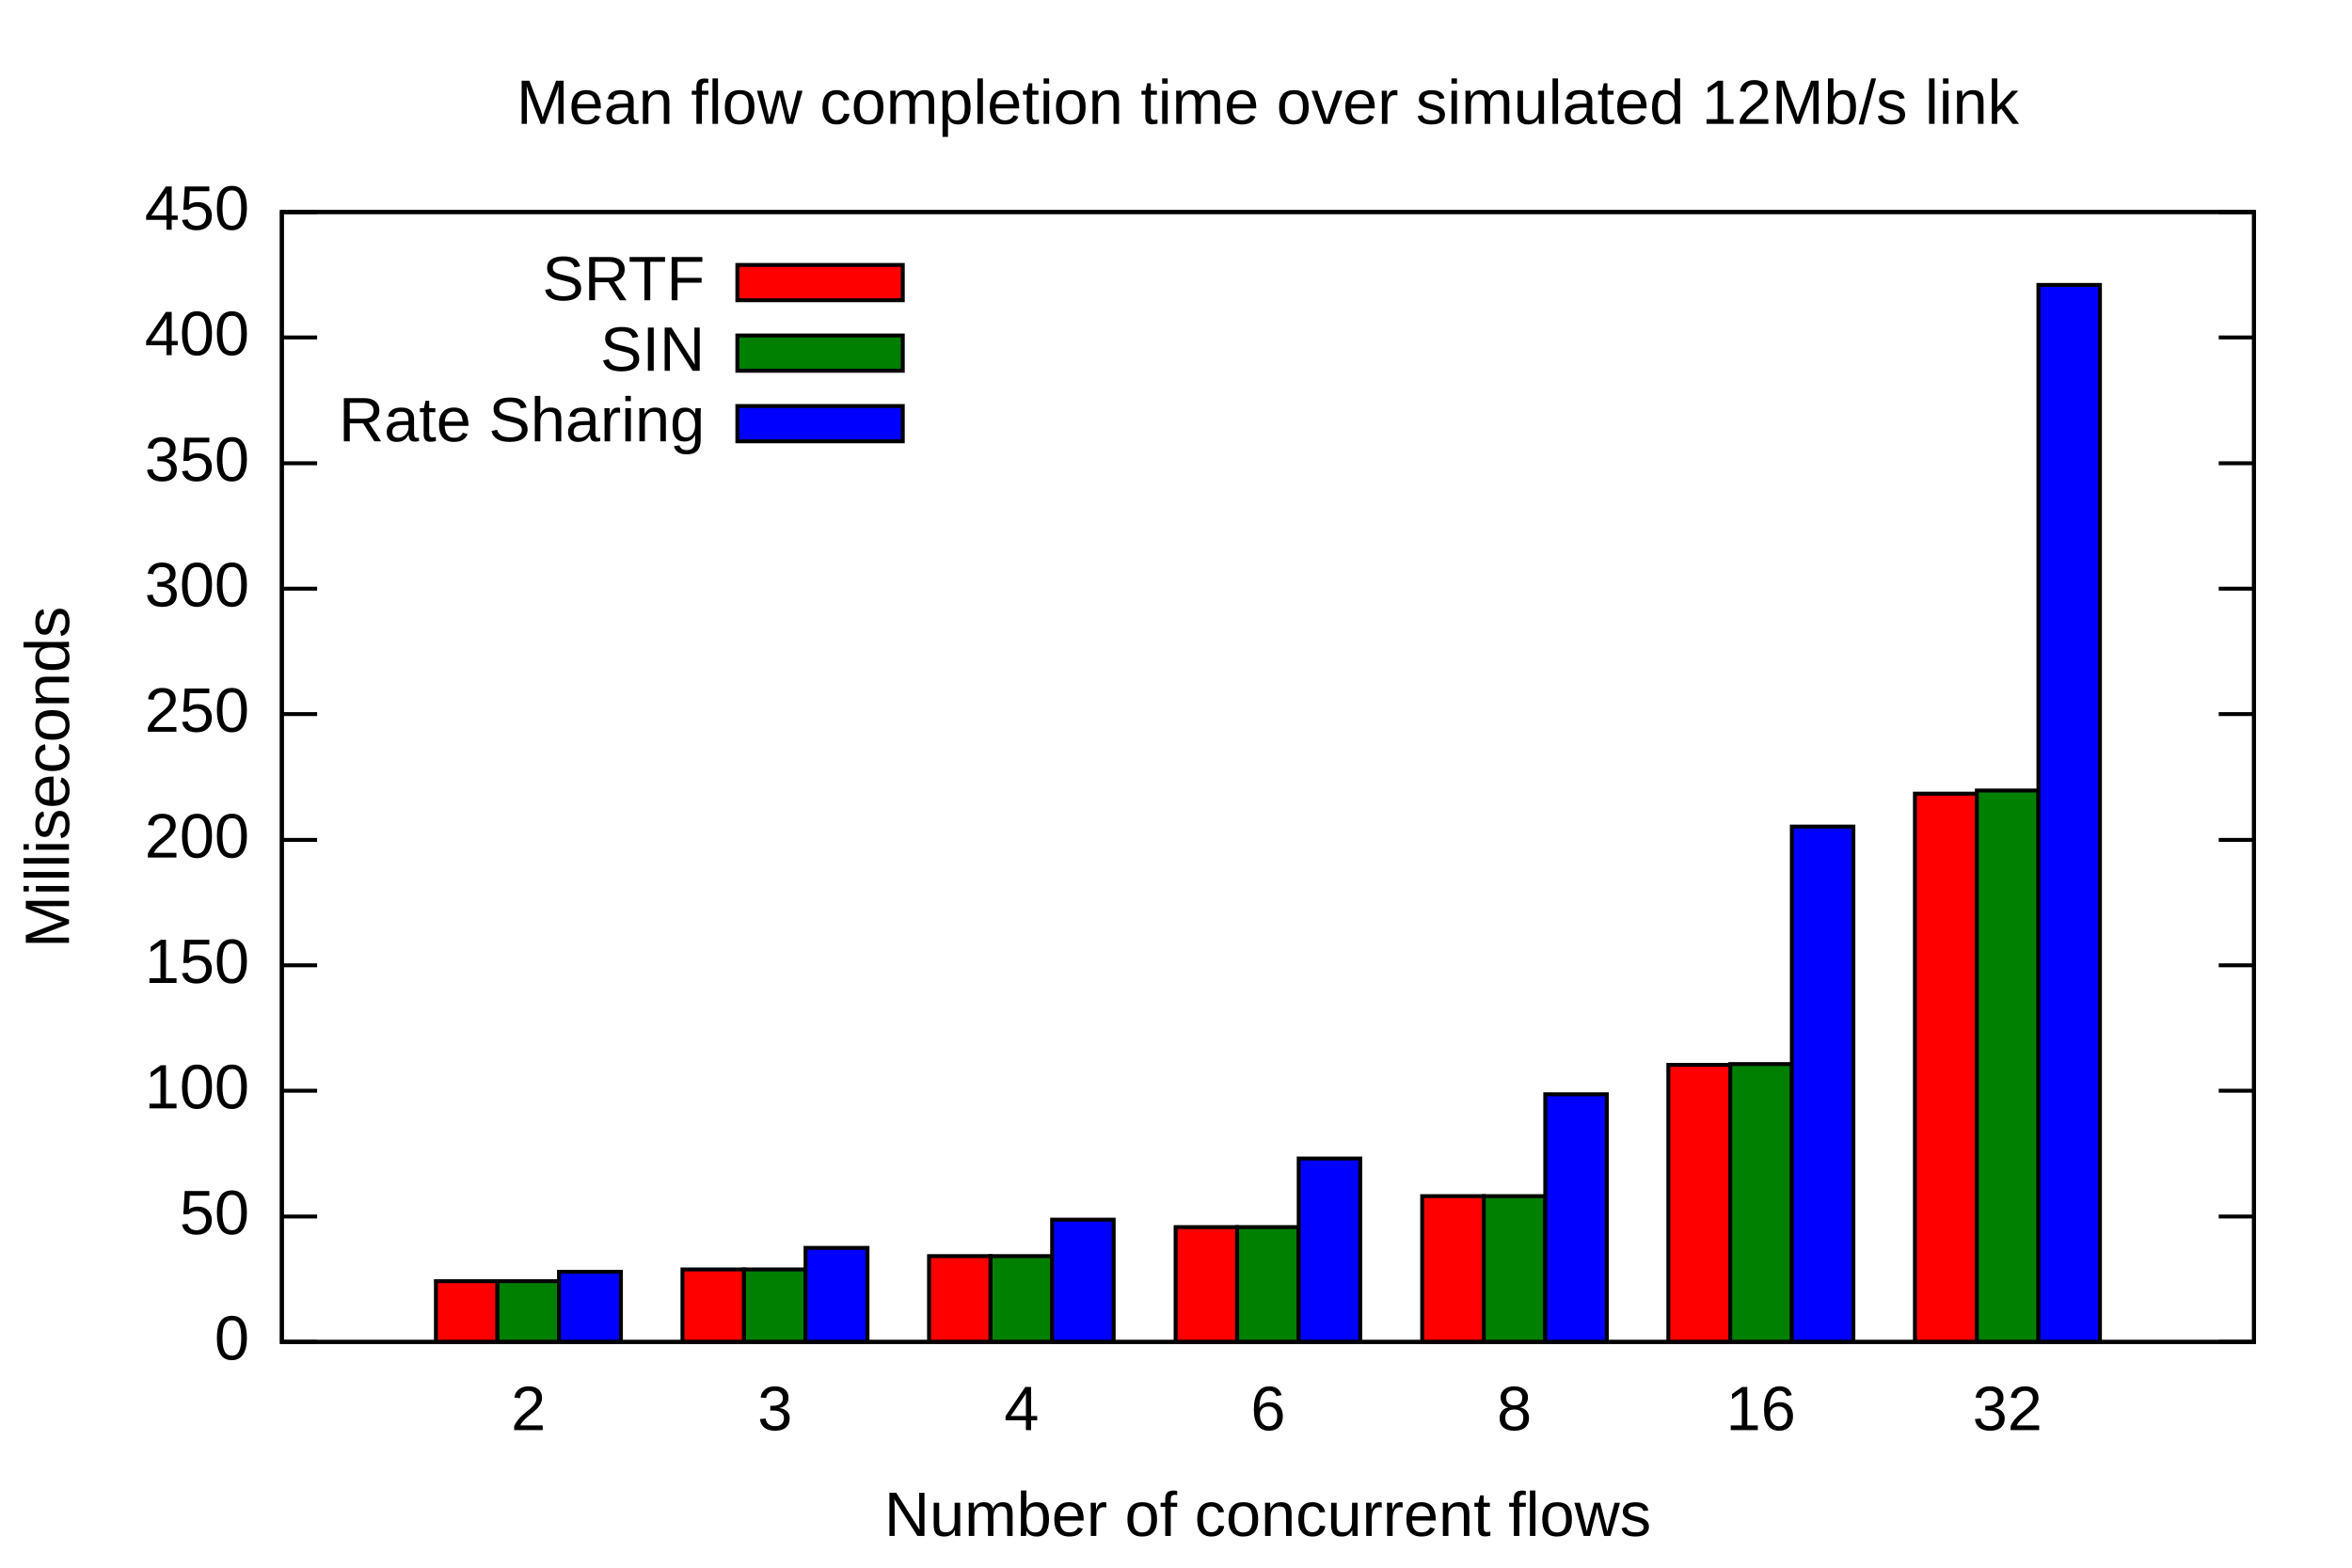
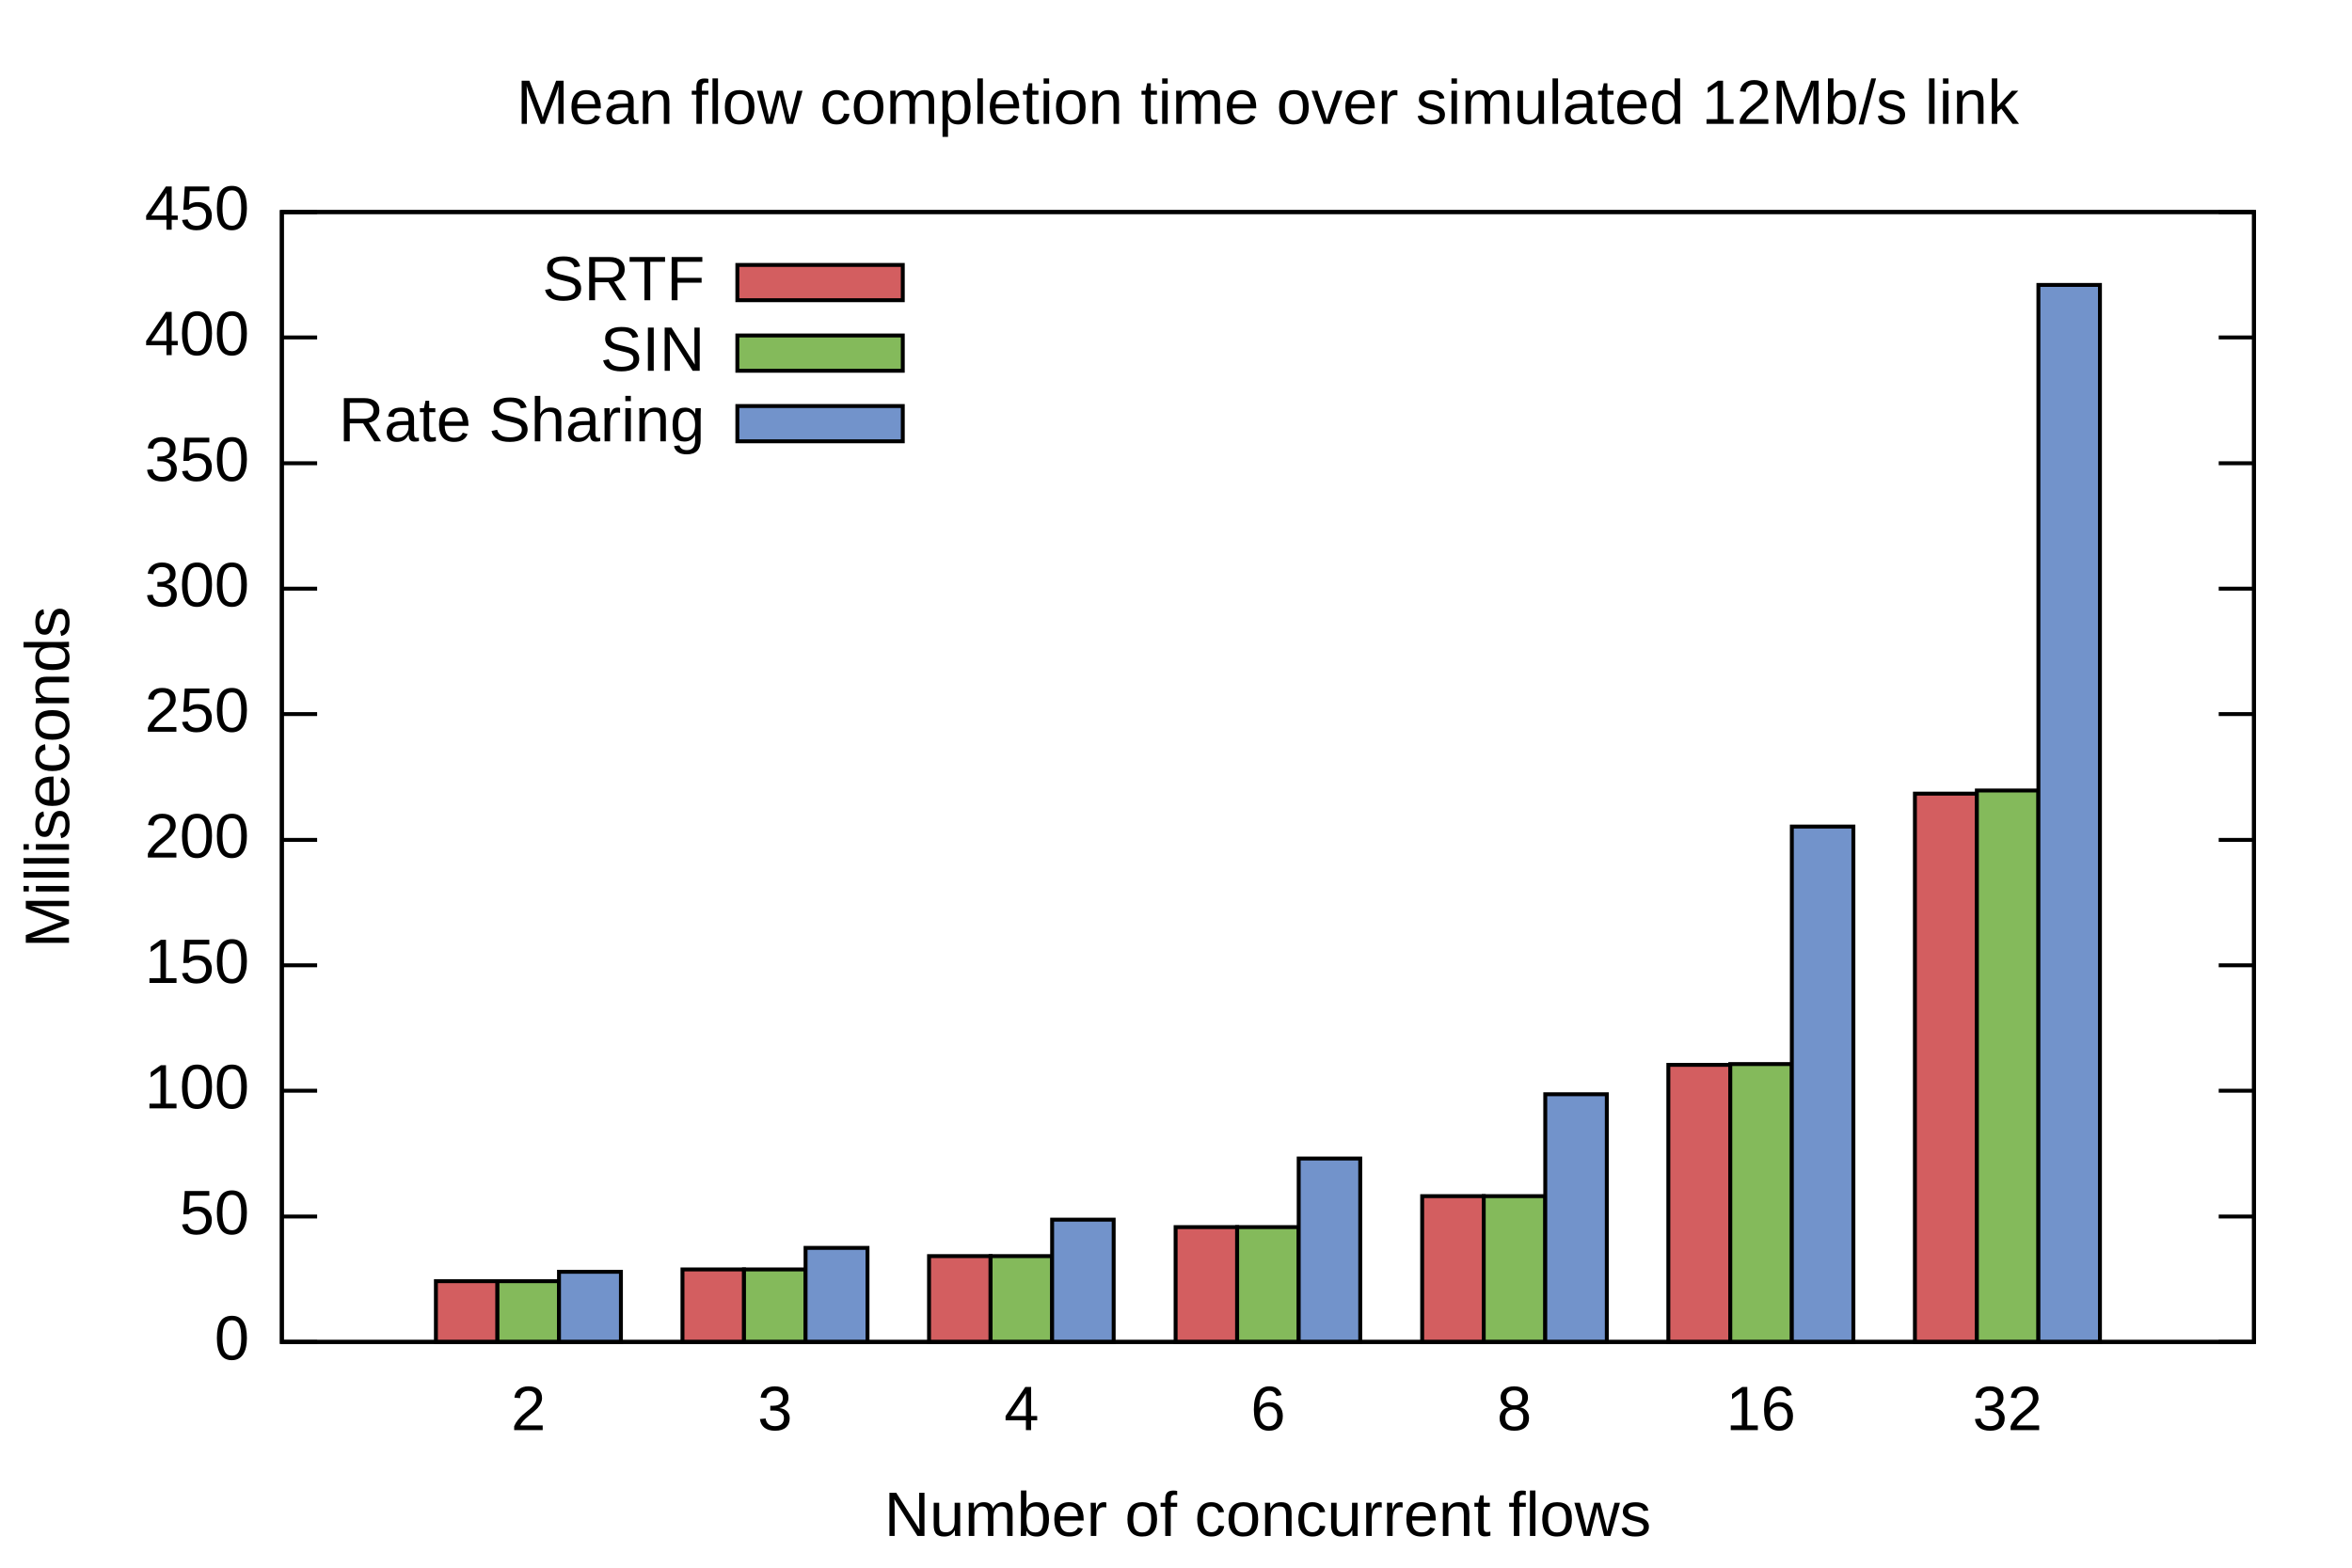
<svg xmlns="http://www.w3.org/2000/svg" xmlns:xlink="http://www.w3.org/1999/xlink" width="600" height="400" viewBox="0 0 600 400">
  <g id="gnuplot_canvas">
    <rect x="0" y="0" width="600" height="400" fill="none" />
    <defs>
      <circle id="gpDot" r="0.5" stroke-width="0.5" />
      <path id="gpPt0" stroke-width="0.222" stroke="currentColor" d="M-1,0 h2 M0,-1 v2" />
      <path id="gpPt1" stroke-width="0.222" stroke="currentColor" d="M-1,-1 L1,1 M1,-1 L-1,1" />
      <path id="gpPt2" stroke-width="0.222" stroke="currentColor" d="M-1,0 L1,0 M0,-1 L0,1 M-1,-1 L1,1 M-1,1 L1,-1" />
      <rect id="gpPt3" stroke-width="0.222" stroke="currentColor" x="-1" y="-1" width="2" height="2" />
      <rect id="gpPt4" stroke-width="0.222" stroke="currentColor" fill="currentColor" x="-1" y="-1" width="2" height="2" />
      <circle id="gpPt5" stroke-width="0.222" stroke="currentColor" cx="0" cy="0" r="1" />
      <use xlink:href="#gpPt5" id="gpPt6" fill="currentColor" stroke="none" />
      <path id="gpPt7" stroke-width="0.222" stroke="currentColor" d="M0,-1.33 L-1.33,0.67 L1.33,0.67 z" />
      <use xlink:href="#gpPt7" id="gpPt8" fill="currentColor" stroke="none" />
      <use xlink:href="#gpPt7" id="gpPt9" stroke="currentColor" transform="rotate(180)" />
      <use xlink:href="#gpPt9" id="gpPt10" fill="currentColor" stroke="none" />
      <use xlink:href="#gpPt3" id="gpPt11" stroke="currentColor" transform="rotate(45)" />
      <use xlink:href="#gpPt11" id="gpPt12" fill="currentColor" stroke="none" />
+       <filter id="greybox" filterUnits="objectBoundingBox" x="0" y="0" height="1" width="1">
+         <feFlood flood-color="lightgrey" flood-opacity="1" result="grey" />
+         <feComposite in="SourceGraphic" in2="grey" operator="atop" />
+       </filter>
    </defs>
    <g style="fill:none; color:white; stroke:currentColor; stroke-width:1.00; stroke-linecap:butt; stroke-linejoin:miter">
</g>
    <g style="fill:none; color:black; stroke:currentColor; stroke-width:1.00; stroke-linecap:butt; stroke-linejoin:miter">
-       <path stroke="black" d="M71.9,342.4 L80.9,342.4 M575.0,342.4 L566.0,342.4  h0.01" />
+       <path stroke="black" d="M71.9,342.4 L80.9,342.4 M575.0,342.4 L566.0,342.4  " />
      <g transform="translate(63.6,346.9)" style="stroke:none; fill:black; font-family:arial; font-size:12.00pt; text-anchor:end">
        <text> 0</text>
      </g>
-       <path stroke="black" d="M71.9,310.4 L80.9,310.4 M575.0,310.4 L566.0,310.4  h0.01" />
+       <path stroke="black" d="M71.9,310.4 L80.9,310.4 M575.0,310.4 L566.0,310.4  " />
      <g transform="translate(63.6,314.9)" style="stroke:none; fill:black; font-family:arial; font-size:12.00pt; text-anchor:end">
        <text> 50</text>
      </g>
-       <path stroke="black" d="M71.9,278.3 L80.9,278.3 M575.0,278.3 L566.0,278.3  h0.01" />
+       <path stroke="black" d="M71.9,278.3 L80.9,278.3 M575.0,278.3 L566.0,278.3  " />
      <g transform="translate(63.6,282.8)" style="stroke:none; fill:black; font-family:arial; font-size:12.00pt; text-anchor:end">
        <text> 100</text>
      </g>
-       <path stroke="black" d="M71.9,246.3 L80.9,246.3 M575.0,246.3 L566.0,246.3  h0.01" />
+       <path stroke="black" d="M71.9,246.3 L80.9,246.3 M575.0,246.3 L566.0,246.3  " />
      <g transform="translate(63.6,250.8)" style="stroke:none; fill:black; font-family:arial; font-size:12.00pt; text-anchor:end">
        <text> 150</text>
      </g>
-       <path stroke="black" d="M71.9,214.3 L80.9,214.3 M575.0,214.3 L566.0,214.3  h0.01" />
+       <path stroke="black" d="M71.9,214.3 L80.9,214.3 M575.0,214.3 L566.0,214.3  " />
      <g transform="translate(63.6,218.8)" style="stroke:none; fill:black; font-family:arial; font-size:12.00pt; text-anchor:end">
        <text> 200</text>
      </g>
-       <path stroke="black" d="M71.9,182.2 L80.9,182.2 M575.0,182.2 L566.0,182.2  h0.01" />
+       <path stroke="black" d="M71.9,182.2 L80.9,182.2 M575.0,182.2 L566.0,182.2  " />
      <g transform="translate(63.6,186.7)" style="stroke:none; fill:black; font-family:arial; font-size:12.00pt; text-anchor:end">
        <text> 250</text>
      </g>
-       <path stroke="black" d="M71.9,150.2 L80.9,150.2 M575.0,150.2 L566.0,150.2  h0.01" />
+       <path stroke="black" d="M71.9,150.2 L80.9,150.2 M575.0,150.2 L566.0,150.2  " />
      <g transform="translate(63.6,154.7)" style="stroke:none; fill:black; font-family:arial; font-size:12.00pt; text-anchor:end">
        <text> 300</text>
      </g>
-       <path stroke="black" d="M71.9,118.2 L80.9,118.2 M575.0,118.2 L566.0,118.2  h0.01" />
+       <path stroke="black" d="M71.9,118.2 L80.9,118.2 M575.0,118.2 L566.0,118.2  " />
      <g transform="translate(63.6,122.7)" style="stroke:none; fill:black; font-family:arial; font-size:12.00pt; text-anchor:end">
        <text> 350</text>
      </g>
-       <path stroke="black" d="M71.9,86.1 L80.9,86.1 M575.0,86.1 L566.0,86.1  h0.01" />
+       <path stroke="black" d="M71.9,86.1 L80.9,86.1 M575.0,86.1 L566.0,86.1  " />
      <g transform="translate(63.6,90.6)" style="stroke:none; fill:black; font-family:arial; font-size:12.00pt; text-anchor:end">
        <text> 400</text>
      </g>
-       <path stroke="black" d="M71.9,54.1 L80.9,54.1 M575.0,54.1 L566.0,54.1  h0.01" />
+       <path stroke="black" d="M71.9,54.1 L80.9,54.1 M575.0,54.1 L566.0,54.1  " />
      <g transform="translate(63.6,58.6)" style="stroke:none; fill:black; font-family:arial; font-size:12.00pt; text-anchor:end">
        <text> 450</text>
      </g>
-       <path stroke="black" d="M134.8,342.4 L134.8,333.4  h0.01" />
+       <path stroke="black" d="M134.8,342.4 L134.8,333.4  " />
      <g transform="translate(134.8,364.9)" style="stroke:none; fill:black; font-family:arial; font-size:12.00pt; text-anchor:middle">
        <text>2</text>
      </g>
-       <path stroke="black" d="M197.7,342.4 L197.7,333.4  h0.01" />
+       <path stroke="black" d="M197.7,342.4 L197.7,333.4  " />
      <g transform="translate(197.7,364.9)" style="stroke:none; fill:black; font-family:arial; font-size:12.00pt; text-anchor:middle">
        <text>3</text>
      </g>
-       <path stroke="black" d="M260.6,342.4 L260.6,333.4  h0.01" />
+       <path stroke="black" d="M260.6,342.4 L260.6,333.4  " />
      <g transform="translate(260.6,364.9)" style="stroke:none; fill:black; font-family:arial; font-size:12.00pt; text-anchor:middle">
        <text>4</text>
      </g>
-       <path stroke="black" d="M323.5,342.4 L323.5,333.4  h0.01" />
+       <path stroke="black" d="M323.5,342.4 L323.5,333.4  " />
      <g transform="translate(323.5,364.9)" style="stroke:none; fill:black; font-family:arial; font-size:12.00pt; text-anchor:middle">
        <text>6</text>
      </g>
-       <path stroke="black" d="M386.3,342.4 L386.3,333.4  h0.01" />
+       <path stroke="black" d="M386.3,342.4 L386.3,333.4  " />
      <g transform="translate(386.3,364.9)" style="stroke:none; fill:black; font-family:arial; font-size:12.00pt; text-anchor:middle">
        <text>8</text>
      </g>
-       <path stroke="black" d="M449.2,342.4 L449.2,333.4  h0.01" />
+       <path stroke="black" d="M449.2,342.4 L449.2,333.4  " />
      <g transform="translate(449.2,364.9)" style="stroke:none; fill:black; font-family:arial; font-size:12.00pt; text-anchor:middle">
        <text>16</text>
      </g>
-       <path stroke="black" d="M512.1,342.4 L512.1,333.4  h0.01" />
+       <path stroke="black" d="M512.1,342.4 L512.1,333.4  " />
      <g transform="translate(512.1,364.9)" style="stroke:none; fill:black; font-family:arial; font-size:12.00pt; text-anchor:middle">
        <text>32</text>
      </g>
-       <path stroke="black" d="M71.9,54.1 L71.9,342.4 L575.0,342.4 L575.0,54.1 L71.9,54.1 Z  h0.01" />
+       <path stroke="black" d="M71.9,54.1 L71.9,342.4 L575.0,342.4 L575.0,54.1 L71.9,54.1 Z  " />
      <g transform="translate(17.6,198.3) rotate(270)" style="stroke:none; fill:black; font-family:arial; font-size:12.00pt; text-anchor:middle">
        <text>Milliseconds</text>
      </g>
      <g transform="translate(323.4,391.9)" style="stroke:none; fill:black; font-family:arial; font-size:12.00pt; text-anchor:middle">
        <text>Number of concurrent flows</text>
      </g>
      <g transform="translate(323.4,31.6)" style="stroke:none; fill:black; font-family:arial; font-size:12.00pt; text-anchor:middle">
        <text>Mean flow completion time over simulated 12Mb/s link</text>
      </g>
    </g>
    <g id="delay_ratio_plot_1">
      <g style="fill:none; color:red; stroke:currentColor; stroke-width:1.00; stroke-linecap:butt; stroke-linejoin:miter">
        <g transform="translate(179.8,76.6)" style="stroke:none; fill:black; font-family:arial; font-size:12.00pt; text-anchor:end">
          <text>SRTF</text>
        </g>
        <g style="stroke:none; shape-rendering:crispEdges">
-           <polygon fill="currentColor" points="188.1,76.6 230.3,76.6 230.3,67.6 188.1,67.6 " />
-         </g>
-         <path stroke="black" d="M188.1,76.6 L230.3,76.6 L230.3,67.6 L188.1,67.6 L188.1,76.6 Z  h0.01" />
-         <g style="stroke:none; shape-rendering:crispEdges">
-           <polygon fill="currentColor" points="111.2,342.4 127.0,342.4 127.0,326.8 111.2,326.8 " />
-         </g>
-         <path stroke="black" d="M111.2,342.4 L111.2,326.9 L126.9,326.9 L126.9,342.4 L111.2,342.4 Z  h0.01" />
-         <g style="stroke:none; shape-rendering:crispEdges">
-           <polygon fill="currentColor" points="174.1,342.4 189.9,342.4 189.9,323.8 174.1,323.8 " />
-         </g>
-         <path stroke="black" d="M174.1,342.4 L174.1,323.9 L189.8,323.9 L189.8,342.4 L174.1,342.4 Z  h0.01" />
-         <g style="stroke:none; shape-rendering:crispEdges">
-           <polygon fill="currentColor" points="237.0,342.4 252.8,342.4 252.8,320.4 237.0,320.4 " />
-         </g>
-         <path stroke="black" d="M237.0,342.4 L237.0,320.5 L252.7,320.5 L252.7,342.4 L237.0,342.4 Z  h0.01" />
-         <g style="stroke:none; shape-rendering:crispEdges">
-           <polygon fill="currentColor" points="299.9,342.4 315.7,342.4 315.7,313.0 299.9,313.0 " />
-         </g>
-         <path stroke="black" d="M299.9,342.4 L299.9,313.1 L315.6,313.1 L315.6,342.4 L299.9,342.4 Z  h0.01" />
-         <g style="stroke:none; shape-rendering:crispEdges">
-           <polygon fill="currentColor" points="362.8,342.4 378.6,342.4 378.6,305.1 362.8,305.1 " />
-         </g>
-         <path stroke="black" d="M362.8,342.4 L362.8,305.2 L378.5,305.2 L378.5,342.4 L362.8,342.4 Z  h0.01" />
-         <g style="stroke:none; shape-rendering:crispEdges">
-           <polygon fill="currentColor" points="425.6,342.4 441.5,342.4 441.5,271.6 425.6,271.6 " />
-         </g>
-         <path stroke="black" d="M425.6,342.4 L425.6,271.7 L441.4,271.7 L441.4,342.4 L425.6,342.4 Z  h0.01" />
-         <g style="stroke:none; shape-rendering:crispEdges">
-           <polygon fill="currentColor" points="488.5,342.4 504.4,342.4 504.4,202.4 488.5,202.4 " />
-         </g>
-         <path stroke="black" d="M488.5,342.4 L488.5,202.5 L504.3,202.5 L504.3,342.4 L488.5,342.4 Z  h0.01" />
+           <polygon fill="rgb(211,  94,  96)" points="188.1,76.6 230.3,76.6 230.3,67.6 188.1,67.6 " />
+         </g>
+         <path stroke="black" d="M188.1,76.6 L230.3,76.6 L230.3,67.6 L188.1,67.6 L188.1,76.6 Z  " />
+         <g style="stroke:none; shape-rendering:crispEdges">
+           <polygon fill="rgb(211,  94,  96)" points="111.2,342.4 127.0,342.4 127.0,326.8 111.2,326.8 " />
+         </g>
+         <path stroke="black" d="M111.2,342.4 L111.2,326.9 L126.9,326.9 L126.9,342.4 L111.2,342.4 Z  " />
+         <g style="stroke:none; shape-rendering:crispEdges">
+           <polygon fill="rgb(211,  94,  96)" points="174.1,342.4 189.9,342.4 189.9,323.8 174.1,323.8 " />
+         </g>
+         <path stroke="black" d="M174.1,342.4 L174.1,323.9 L189.8,323.9 L189.8,342.4 L174.1,342.4 Z  " />
+         <g style="stroke:none; shape-rendering:crispEdges">
+           <polygon fill="rgb(211,  94,  96)" points="237.0,342.4 252.8,342.4 252.8,320.4 237.0,320.4 " />
+         </g>
+         <path stroke="black" d="M237.0,342.4 L237.0,320.5 L252.7,320.5 L252.7,342.4 L237.0,342.4 Z  " />
+         <g style="stroke:none; shape-rendering:crispEdges">
+           <polygon fill="rgb(211,  94,  96)" points="299.9,342.4 315.7,342.4 315.7,313.0 299.9,313.0 " />
+         </g>
+         <path stroke="black" d="M299.9,342.4 L299.9,313.1 L315.6,313.1 L315.6,342.4 L299.9,342.4 Z  " />
+         <g style="stroke:none; shape-rendering:crispEdges">
+           <polygon fill="rgb(211,  94,  96)" points="362.8,342.4 378.6,342.4 378.6,305.1 362.8,305.1 " />
+         </g>
+         <path stroke="black" d="M362.8,342.4 L362.8,305.2 L378.5,305.2 L378.5,342.4 L362.8,342.4 Z  " />
+         <g style="stroke:none; shape-rendering:crispEdges">
+           <polygon fill="rgb(211,  94,  96)" points="425.6,342.4 441.5,342.4 441.5,271.6 425.6,271.6 " />
+         </g>
+         <path stroke="black" d="M425.6,342.4 L425.6,271.7 L441.4,271.7 L441.4,342.4 L425.6,342.4 Z  " />
+         <g style="stroke:none; shape-rendering:crispEdges">
+           <polygon fill="rgb(211,  94,  96)" points="488.5,342.4 504.4,342.4 504.4,202.4 488.5,202.4 " />
+         </g>
+         <path stroke="black" d="M488.5,342.4 L488.5,202.5 L504.3,202.5 L504.3,342.4 L488.5,342.4 Z  " />
      </g>
    </g>
    <g id="delay_ratio_plot_2">
      <g style="fill:none; color:green; stroke:currentColor; stroke-width:1.00; stroke-linecap:butt; stroke-linejoin:miter">
        <g transform="translate(179.8,94.6)" style="stroke:none; fill:black; font-family:arial; font-size:12.00pt; text-anchor:end">
          <text>SIN</text>
        </g>
        <g style="stroke:none; shape-rendering:crispEdges">
-           <polygon fill="currentColor" points="188.1,94.6 230.3,94.6 230.3,85.6 188.1,85.6 " />
-         </g>
-         <path stroke="black" d="M188.1,94.6 L230.3,94.6 L230.3,85.6 L188.1,85.6 L188.1,94.6 Z  h0.01" />
-         <g style="stroke:none; shape-rendering:crispEdges">
-           <polygon fill="currentColor" points="126.9,342.4 142.7,342.4 142.7,326.8 126.9,326.8 " />
-         </g>
-         <path stroke="black" d="M126.9,342.4 L126.9,326.9 L142.6,326.9 L142.6,342.4 L126.9,342.4 Z  h0.01" />
-         <g style="stroke:none; shape-rendering:crispEdges">
-           <polygon fill="currentColor" points="189.8,342.4 205.6,342.4 205.6,323.8 189.8,323.8 " />
-         </g>
-         <path stroke="black" d="M189.8,342.4 L189.8,323.9 L205.5,323.9 L205.5,342.4 L189.8,342.4 Z  h0.01" />
-         <g style="stroke:none; shape-rendering:crispEdges">
-           <polygon fill="currentColor" points="252.7,342.4 268.5,342.4 268.5,320.4 252.7,320.4 " />
-         </g>
-         <path stroke="black" d="M252.7,342.4 L252.7,320.5 L268.4,320.5 L268.4,342.4 L252.7,342.4 Z  h0.01" />
-         <g style="stroke:none; shape-rendering:crispEdges">
-           <polygon fill="currentColor" points="315.6,342.4 331.4,342.4 331.4,313.0 315.6,313.0 " />
-         </g>
-         <path stroke="black" d="M315.6,342.4 L315.6,313.1 L331.3,313.1 L331.3,342.4 L315.6,342.4 Z  h0.01" />
-         <g style="stroke:none; shape-rendering:crispEdges">
-           <polygon fill="currentColor" points="378.5,342.4 394.3,342.4 394.3,305.1 378.5,305.1 " />
-         </g>
-         <path stroke="black" d="M378.5,342.4 L378.5,305.2 L394.2,305.2 L394.2,342.4 L378.5,342.4 Z  h0.01" />
-         <g style="stroke:none; shape-rendering:crispEdges">
-           <polygon fill="currentColor" points="441.4,342.4 457.2,342.4 457.2,271.4 441.4,271.4 " />
-         </g>
-         <path stroke="black" d="M441.4,342.4 L441.4,271.5 L457.1,271.5 L457.1,342.4 L441.4,342.4 Z  h0.01" />
-         <g style="stroke:none; shape-rendering:crispEdges">
-           <polygon fill="currentColor" points="504.3,342.4 520.1,342.4 520.1,201.6 504.3,201.6 " />
-         </g>
-         <path stroke="black" d="M504.3,342.4 L504.3,201.7 L520.0,201.7 L520.0,342.4 L504.3,342.4 Z  h0.01" />
+           <polygon fill="rgb(132, 186,  91)" points="188.1,94.6 230.3,94.6 230.3,85.6 188.1,85.6 " />
+         </g>
+         <path stroke="black" d="M188.1,94.6 L230.3,94.6 L230.3,85.6 L188.1,85.6 L188.1,94.6 Z  " />
+         <g style="stroke:none; shape-rendering:crispEdges">
+           <polygon fill="rgb(132, 186,  91)" points="126.9,342.4 142.7,342.4 142.7,326.8 126.9,326.8 " />
+         </g>
+         <path stroke="black" d="M126.9,342.4 L126.9,326.9 L142.6,326.9 L142.6,342.4 L126.9,342.4 Z  " />
+         <g style="stroke:none; shape-rendering:crispEdges">
+           <polygon fill="rgb(132, 186,  91)" points="189.8,342.4 205.6,342.4 205.6,323.8 189.8,323.8 " />
+         </g>
+         <path stroke="black" d="M189.8,342.4 L189.8,323.9 L205.5,323.9 L205.5,342.4 L189.8,342.4 Z  " />
+         <g style="stroke:none; shape-rendering:crispEdges">
+           <polygon fill="rgb(132, 186,  91)" points="252.7,342.4 268.5,342.4 268.5,320.4 252.7,320.4 " />
+         </g>
+         <path stroke="black" d="M252.7,342.4 L252.7,320.5 L268.4,320.5 L268.4,342.4 L252.7,342.4 Z  " />
+         <g style="stroke:none; shape-rendering:crispEdges">
+           <polygon fill="rgb(132, 186,  91)" points="315.6,342.4 331.4,342.4 331.4,313.0 315.6,313.0 " />
+         </g>
+         <path stroke="black" d="M315.6,342.4 L315.6,313.1 L331.3,313.1 L331.3,342.4 L315.6,342.4 Z  " />
+         <g style="stroke:none; shape-rendering:crispEdges">
+           <polygon fill="rgb(132, 186,  91)" points="378.5,342.4 394.3,342.4 394.3,305.1 378.5,305.1 " />
+         </g>
+         <path stroke="black" d="M378.5,342.4 L378.5,305.2 L394.2,305.2 L394.2,342.4 L378.5,342.4 Z  " />
+         <g style="stroke:none; shape-rendering:crispEdges">
+           <polygon fill="rgb(132, 186,  91)" points="441.4,342.4 457.2,342.4 457.2,271.4 441.4,271.4 " />
+         </g>
+         <path stroke="black" d="M441.4,342.4 L441.4,271.5 L457.1,271.5 L457.1,342.4 L441.4,342.4 Z  " />
+         <g style="stroke:none; shape-rendering:crispEdges">
+           <polygon fill="rgb(132, 186,  91)" points="504.3,342.4 520.1,342.4 520.1,201.6 504.3,201.6 " />
+         </g>
+         <path stroke="black" d="M504.3,342.4 L504.3,201.7 L520.0,201.7 L520.0,342.4 L504.3,342.4 Z  " />
      </g>
    </g>
    <g id="delay_ratio_plot_3">
      <g style="fill:none; color:blue; stroke:currentColor; stroke-width:1.00; stroke-linecap:butt; stroke-linejoin:miter">
        <g transform="translate(179.8,112.6)" style="stroke:none; fill:black; font-family:arial; font-size:12.00pt; text-anchor:end">
          <text>Rate Sharing</text>
        </g>
        <g style="stroke:none; shape-rendering:crispEdges">
-           <polygon fill="currentColor" points="188.1,112.6 230.3,112.6 230.3,103.6 188.1,103.6 " />
-         </g>
-         <path stroke="black" d="M188.1,112.6 L230.3,112.6 L230.3,103.6 L188.1,103.6 L188.1,112.6 Z  h0.01" />
-         <g style="stroke:none; shape-rendering:crispEdges">
-           <polygon fill="currentColor" points="142.6,342.4 158.5,342.4 158.5,324.4 142.6,324.4 " />
-         </g>
-         <path stroke="black" d="M142.6,342.4 L142.6,324.5 L158.4,324.5 L158.4,342.4 L142.6,342.4 Z  h0.01" />
-         <g style="stroke:none; shape-rendering:crispEdges">
-           <polygon fill="currentColor" points="205.5,342.4 221.4,342.4 221.4,318.3 205.5,318.3 " />
-         </g>
-         <path stroke="black" d="M205.5,342.4 L205.5,318.4 L221.3,318.4 L221.3,342.4 L205.5,342.4 Z  h0.01" />
-         <g style="stroke:none; shape-rendering:crispEdges">
-           <polygon fill="currentColor" points="268.4,342.4 284.2,342.4 284.2,311.1 268.4,311.1 " />
-         </g>
-         <path stroke="black" d="M268.4,342.4 L268.4,311.2 L284.1,311.2 L284.1,342.4 L268.4,342.4 Z  h0.01" />
-         <g style="stroke:none; shape-rendering:crispEdges">
-           <polygon fill="currentColor" points="331.3,342.4 347.1,342.4 347.1,295.5 331.3,295.5 " />
-         </g>
-         <path stroke="black" d="M331.3,342.4 L331.3,295.6 L347.0,295.6 L347.0,342.4 L331.3,342.4 Z  h0.01" />
-         <g style="stroke:none; shape-rendering:crispEdges">
-           <polygon fill="currentColor" points="394.2,342.4 410.0,342.4 410.0,279.1 394.2,279.1 " />
-         </g>
-         <path stroke="black" d="M394.2,342.4 L394.2,279.2 L409.9,279.2 L409.9,342.4 L394.2,342.4 Z  h0.01" />
-         <g style="stroke:none; shape-rendering:crispEdges">
-           <polygon fill="currentColor" points="457.1,342.4 472.9,342.4 472.9,210.8 457.1,210.8 " />
-         </g>
-         <path stroke="black" d="M457.1,342.4 L457.1,210.9 L472.8,210.9 L472.8,342.4 L457.1,342.4 Z  h0.01" />
-         <g style="stroke:none; shape-rendering:crispEdges">
-           <polygon fill="currentColor" points="520.0,342.4 535.8,342.4 535.8,72.6 520.0,72.6 " />
-         </g>
-         <path stroke="black" d="M520.0,342.4 L520.0,72.7 L535.7,72.7 L535.7,342.4 L520.0,342.4 Z  h0.01" />
+           <polygon fill="rgb(114, 147, 203)" points="188.1,112.6 230.3,112.6 230.3,103.6 188.1,103.6 " />
+         </g>
+         <path stroke="black" d="M188.1,112.6 L230.3,112.6 L230.3,103.6 L188.1,103.6 L188.1,112.6 Z  " />
+         <g style="stroke:none; shape-rendering:crispEdges">
+           <polygon fill="rgb(114, 147, 203)" points="142.6,342.4 158.5,342.4 158.5,324.4 142.6,324.4 " />
+         </g>
+         <path stroke="black" d="M142.6,342.4 L142.6,324.5 L158.4,324.5 L158.4,342.4 L142.6,342.4 Z  " />
+         <g style="stroke:none; shape-rendering:crispEdges">
+           <polygon fill="rgb(114, 147, 203)" points="205.5,342.4 221.4,342.4 221.4,318.3 205.5,318.3 " />
+         </g>
+         <path stroke="black" d="M205.5,342.4 L205.5,318.4 L221.3,318.4 L221.3,342.4 L205.5,342.4 Z  " />
+         <g style="stroke:none; shape-rendering:crispEdges">
+           <polygon fill="rgb(114, 147, 203)" points="268.4,342.4 284.2,342.4 284.2,311.1 268.4,311.1 " />
+         </g>
+         <path stroke="black" d="M268.4,342.4 L268.4,311.2 L284.1,311.2 L284.1,342.4 L268.4,342.4 Z  " />
+         <g style="stroke:none; shape-rendering:crispEdges">
+           <polygon fill="rgb(114, 147, 203)" points="331.3,342.4 347.1,342.4 347.1,295.5 331.3,295.5 " />
+         </g>
+         <path stroke="black" d="M331.3,342.4 L331.3,295.6 L347.0,295.6 L347.0,342.4 L331.3,342.4 Z  " />
+         <g style="stroke:none; shape-rendering:crispEdges">
+           <polygon fill="rgb(114, 147, 203)" points="394.2,342.4 410.0,342.4 410.0,279.1 394.2,279.1 " />
+         </g>
+         <path stroke="black" d="M394.2,342.4 L394.2,279.2 L409.9,279.2 L409.9,342.4 L394.2,342.4 Z  " />
+         <g style="stroke:none; shape-rendering:crispEdges">
+           <polygon fill="rgb(114, 147, 203)" points="457.1,342.4 472.9,342.4 472.9,210.8 457.1,210.8 " />
+         </g>
+         <path stroke="black" d="M457.1,342.4 L457.1,210.9 L472.8,210.9 L472.8,342.4 L457.1,342.4 Z  " />
+         <g style="stroke:none; shape-rendering:crispEdges">
+           <polygon fill="rgb(114, 147, 203)" points="520.0,342.4 535.8,342.4 535.8,72.6 520.0,72.6 " />
+         </g>
+         <path stroke="black" d="M520.0,342.4 L520.0,72.7 L535.7,72.7 L535.7,342.4 L520.0,342.4 Z  " />
      </g>
    </g>
    <g style="fill:none; color:black; stroke:currentColor; stroke-width:1.00; stroke-linecap:butt; stroke-linejoin:miter">
-       <path stroke="black" d="M71.9,54.1 L71.9,342.4 L575.0,342.4 L575.0,54.1 L71.9,54.1 Z  h0.01" />
+       <path stroke="black" d="M71.9,54.1 L71.9,342.4 L575.0,342.4 L575.0,54.1 L71.9,54.1 Z  " />
    </g>
  </g>
</svg>
